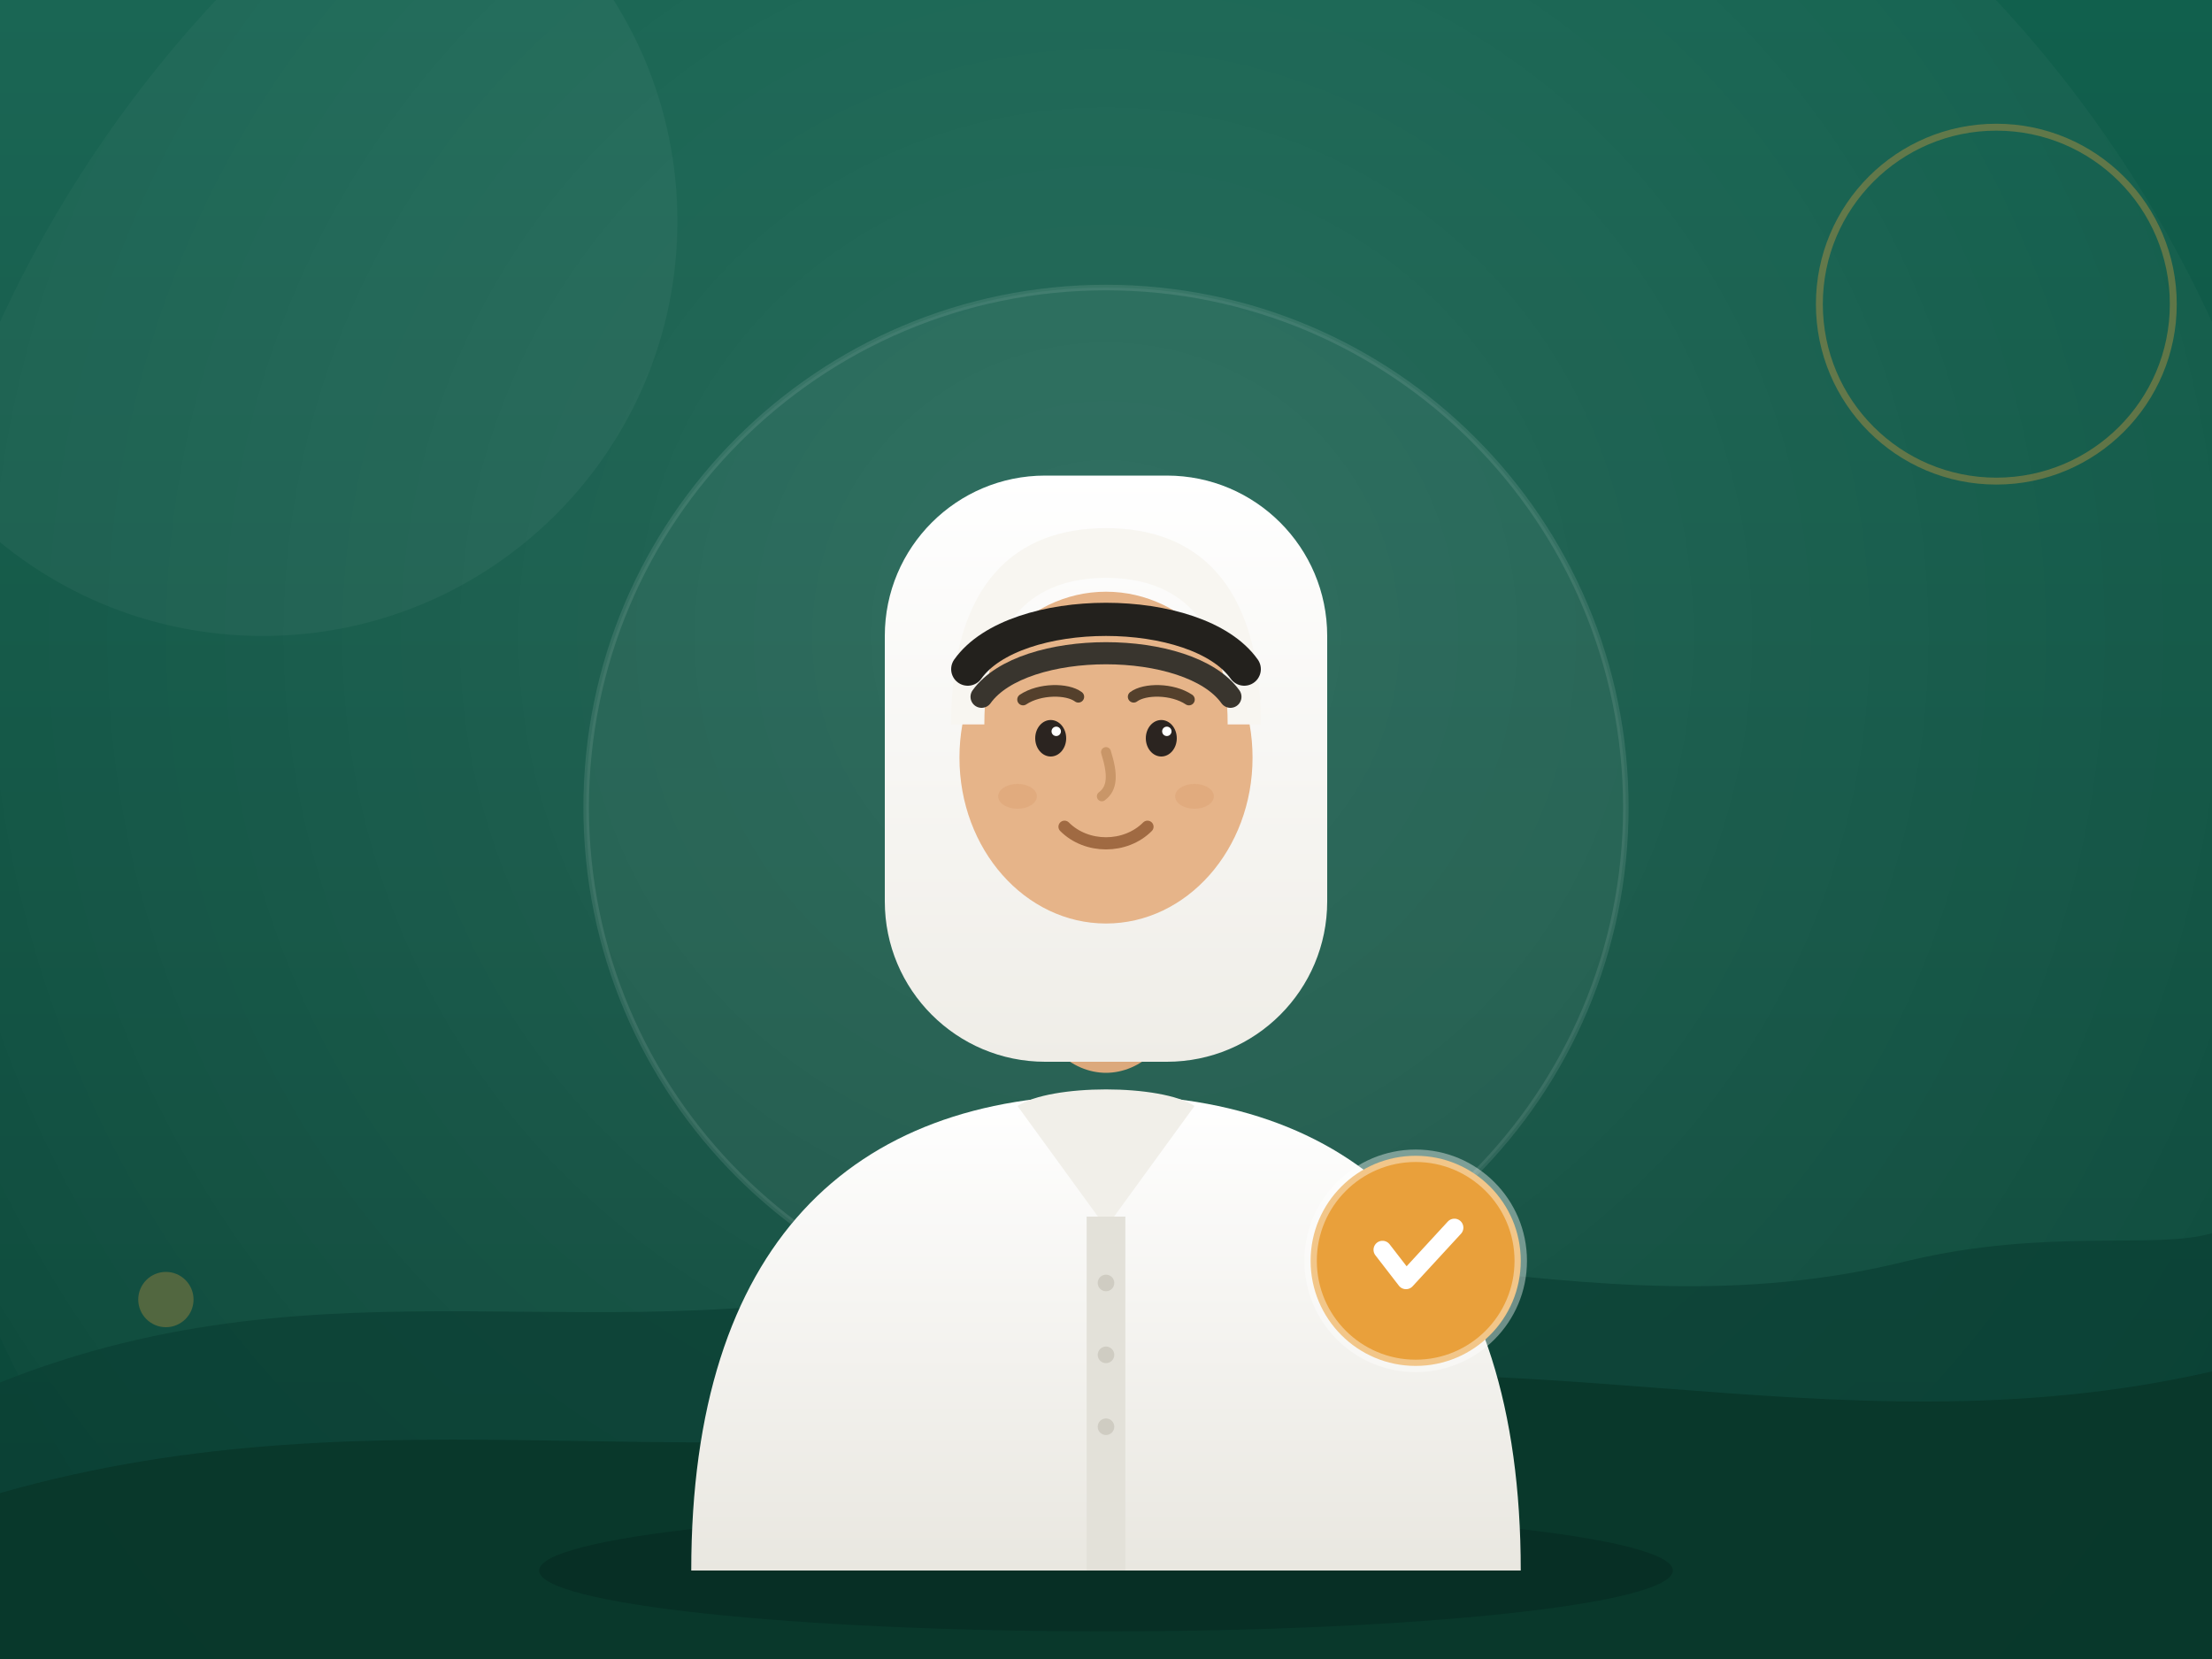
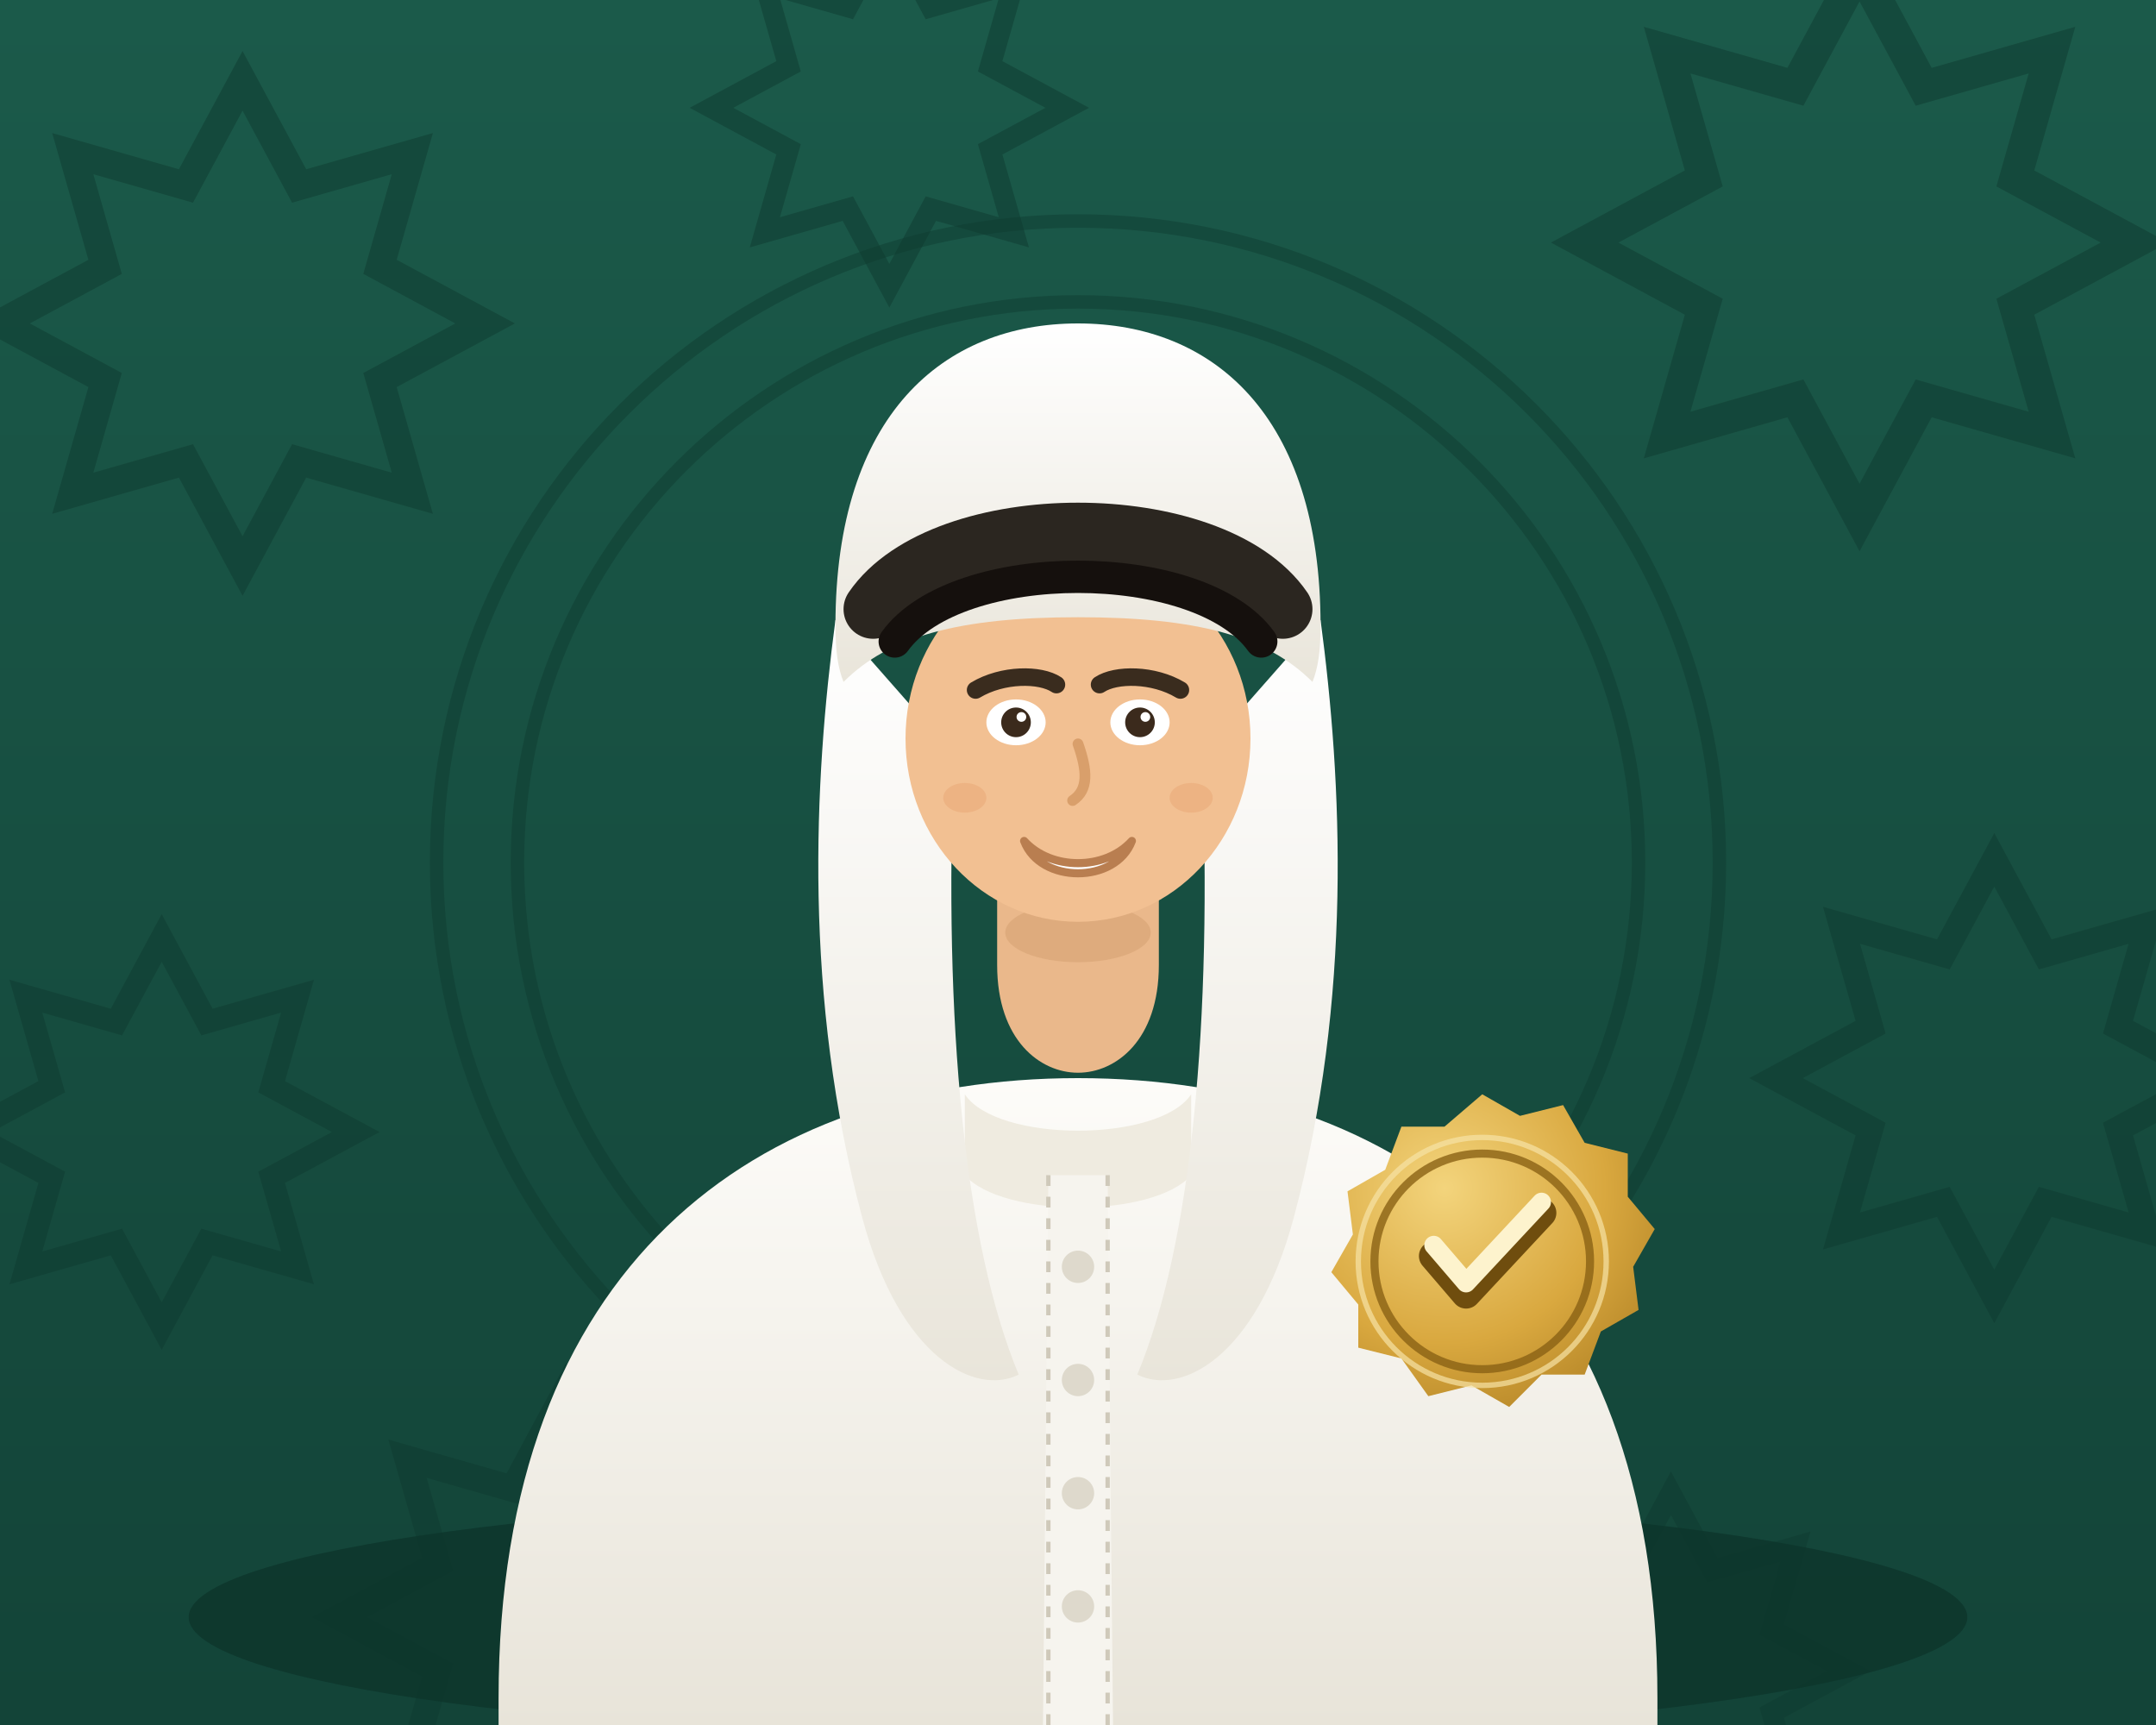
- <svg xmlns="http://www.w3.org/2000/svg" viewBox="0 0 800 600" preserveAspectRatio="xMidYMid slice">
+ <svg xmlns="http://www.w3.org/2000/svg" viewBox="0 0 800 640" preserveAspectRatio="xMidYMid slice">
  <defs>
    <linearGradient id="bg" x1="0" y1="0" x2="0" y2="1">
-       <stop offset="0" stop-color="#11604d" />
-       <stop offset="1" stop-color="#0b4537" />
-     </linearGradient>
-     <linearGradient id="thobe" x1="0" y1="0" x2="0" y2="1">
-       <stop offset="0" stop-color="#ffffff" />
-       <stop offset="1" stop-color="#e9e7e0" />
+       <stop offset="0" stop-color="#1b5a4a" />
+       <stop offset="1" stop-color="#134438" />
    </linearGradient>
    <linearGradient id="ghutra" x1="0" y1="0" x2="0" y2="1">
      <stop offset="0" stop-color="#ffffff" />
-       <stop offset="1" stop-color="#efede7" />
+       <stop offset="1" stop-color="#e9e5da" />
    </linearGradient>
-     <radialGradient id="glow" cx=".5" cy=".42" r=".62">
-       <stop offset="0" stop-color="#ffffff" stop-opacity=".10" />
-       <stop offset="1" stop-color="#ffffff" stop-opacity="0" />
+     <linearGradient id="thobe" x1="0" y1="0" x2="0" y2="1">
+       <stop offset="0" stop-color="#fdfcf9" />
+       <stop offset="1" stop-color="#e8e4d9" />
+     </linearGradient>
+     <radialGradient id="gold" cx=".35" cy=".3" r=".9">
+       <stop offset="0" stop-color="#f3d47c" />
+       <stop offset=".55" stop-color="#d9a83f" />
+       <stop offset="1" stop-color="#a97a1f" />
    </radialGradient>
+     <g id="star8">
+       <path d="M0 -60 L14 -34 L42 -42 L34 -14 L60 0 L34 14 L42 42 L14 34 L0 60 L-14 34 L-42 42 L-34 14 L-60 0 L-34 -14 L-42 -42 L-14 -34 Z" fill="none" stroke="#0e3a2f" stroke-width="7" />
+     </g>
  </defs>
-   <rect width="800" height="600" fill="url(#bg)" />
-   <circle cx="400" cy="300" r="440" fill="url(#glow)" />
-   <circle cx="95" cy="80" r="150" fill="#ffffff" opacity=".04" />
-   <circle cx="722" cy="110" r="64" fill="none" stroke="#e9a03b" stroke-width="2.5" opacity=".35" />
-   <circle cx="60" cy="470" r="10" fill="#e9a03b" opacity=".3" />
-   <path d="M0 500 C120 452 220 492 340 462 C470 430 570 486 690 456 C740 444 780 452 800 446 L800 600 L0 600 Z" fill="#0a3f33" opacity=".7" />
-   <path d="M0 540 C140 500 260 540 400 508 C540 476 660 528 800 496 L800 600 L0 600 Z" fill="#083629" opacity=".85" />
-   <g transform="translate(400 322)">
-     <circle cx="0" cy="-30" r="188" fill="#ffffff" opacity=".05" />
-     <circle cx="0" cy="-30" r="188" fill="none" stroke="#ffffff" stroke-width="2" opacity=".10" />
-     <ellipse cx="0" cy="246" rx="205" ry="22" fill="#04241d" opacity=".45" />
-     <path d="M-150 246 C-150 128 -92 74 0 74 C92 74 150 128 150 246 Z" fill="url(#thobe)" />
-     <path d="M-32 78 L0 122 L32 78 C20 70 -20 70 -32 78 Z" fill="#f1efe9" />
-     <path d="M-7 118 L7 118 L7 246 L-7 246 Z" fill="#e3e1d9" />
-     <circle cx="0" cy="142" r="3" fill="#cfccc2" />
-     <circle cx="0" cy="168" r="3" fill="#cfccc2" />
-     <circle cx="0" cy="194" r="3" fill="#cfccc2" />
-     <path d="M-26 34 C-26 56 -12 66 0 66 C12 66 26 56 26 34 L26 8 L-26 8 Z" fill="#dca97c" />
-     <ellipse cx="0" cy="16" rx="24" ry="10" fill="#c08f60" opacity=".35" />
-     <rect x="-80" y="-150" width="160" height="212" rx="58" fill="url(#ghutra)" />
-     <ellipse cx="0" cy="-48" rx="53" ry="60" fill="#e6b489" />
-     <path d="M-56 -60 C-56 -112 -32 -131 0 -131 C32 -131 56 -112 56 -60 L44 -60 C44 -98 26 -113 0 -113 C-26 -113 -44 -98 -44 -60 Z" fill="#f8f6f1" />
-     <path d="M-50 -80 C-33 -104 33 -104 50 -80" stroke="#23211d" stroke-width="12" fill="none" stroke-linecap="round" />
-     <path d="M-45 -70 C-30 -91 30 -91 45 -70" stroke="#39352e" stroke-width="8" fill="none" stroke-linecap="round" />
-     <ellipse cx="-20" cy="-55" rx="5.6" ry="6.6" fill="#2b2420" />
-     <ellipse cx="20" cy="-55" rx="5.6" ry="6.6" fill="#2b2420" />
-     <circle cx="-18" cy="-57.5" r="1.7" fill="#ffffff" />
-     <circle cx="22" cy="-57.5" r="1.7" fill="#ffffff" />
-     <path d="M-30 -69 C-24 -73 -14 -73 -10 -70" stroke="#54402c" stroke-width="4.2" fill="none" stroke-linecap="round" />
-     <path d="M30 -69 C24 -73 14 -73 10 -70" stroke="#54402c" stroke-width="4.2" fill="none" stroke-linecap="round" />
-     <path d="M0 -50 C2.5 -42 2.5 -37 -1.5 -34" stroke="#c99668" stroke-width="3.6" fill="none" stroke-linecap="round" />
-     <path d="M-15 -23 C-7 -15 7 -15 15 -23" stroke="#a06a42" stroke-width="4.4" fill="none" stroke-linecap="round" />
-     <ellipse cx="-32" cy="-34" rx="7" ry="4.5" fill="#d89a6b" opacity=".35" />
-     <ellipse cx="32" cy="-34" rx="7" ry="4.5" fill="#d89a6b" opacity=".35" />
-     <g transform="translate(112 134)">
-       <circle r="38" fill="#e9a03b" />
-       <circle r="38" fill="none" stroke="#ffffff" stroke-width="4.5" opacity=".4" />
-       <path d="M-12 -4 L-3.5 7 L14 -12" stroke="#ffffff" stroke-width="6.5" fill="none" stroke-linecap="round" stroke-linejoin="round" />
+   <rect width="800" height="640" fill="url(#bg)" />
+   <g opacity=".5">
+     <use href="#star8" transform="translate(90 120) scale(1.5)" />
+     <use href="#star8" transform="translate(330 40) scale(1.1)" />
+     <use href="#star8" transform="translate(690 90) scale(1.7)" />
+     <use href="#star8" transform="translate(60 420) scale(1.2)" />
+     <use href="#star8" transform="translate(740 400) scale(1.35)" />
+     <use href="#star8" transform="translate(210 600) scale(1.4)" />
+     <use href="#star8" transform="translate(620 620) scale(1.1)" />
+   </g>
+   <g fill="none" stroke="#0e3a2f" stroke-width="5" opacity=".45">
+     <circle cx="400" cy="320" r="238" />
+     <circle cx="400" cy="320" r="208" />
+   </g>
+   <ellipse cx="400" cy="600" rx="330" ry="45" fill="#0c352b" opacity=".8" />
+   <g transform="translate(400 340)">
+     <path d="M-215 290 C-215 130 -120 60 0 60 C120 60 215 130 215 290 L215 300 L-215 300 Z" fill="url(#thobe)" />
+     <path d="M-42 66 C-30 84 30 84 42 66 L42 96 C28 112 -28 112 -42 96 Z" fill="#efebe0" />
+     <path d="M-11 96 L11 96 L13 300 L-13 300 Z" fill="#f6f4ee" />
+     <path d="M-11 96 L-11 300 M11 96 L11 300" stroke="#cfc9ba" stroke-width="1.6" stroke-dasharray="4 4" />
+     <circle cx="0" cy="130" r="6" fill="#ded9cc" />
+     <circle cx="0" cy="172" r="6" fill="#ded9cc" />
+     <circle cx="0" cy="214" r="6" fill="#ded9cc" />
+     <circle cx="0" cy="256" r="6" fill="#ded9cc" />
+     <path d="M-30 18 C-30 46 -14 58 0 58 C14 58 30 46 30 18 L30 -8 L-30 -8 Z" fill="#eab88b" />
+     <ellipse cx="0" cy="6" rx="27" ry="11" fill="#d09c6c" opacity=".45" />
+     <path d="M-90 -110 C-98 -50 -102 30 -80 112 C-66 164 -38 178 -22 170 C-42 122 -50 40 -46 -60 Z" fill="url(#ghutra)" />
+     <path d="M90 -110 C98 -50 102 30 80 112 C66 164 38 178 22 170 C42 122 50 40 46 -60 Z" fill="url(#ghutra)" />
+     <ellipse cx="0" cy="-66" rx="64" ry="68" fill="#f2c092" />
+     <path d="M-90 -108 C-90 -186 -50 -220 0 -220 C50 -220 90 -186 90 -108 C90 -98 89 -92 87 -87 C70 -104 44 -111 0 -111 C-44 -111 -70 -104 -87 -87 C-89 -92 -90 -98 -90 -108 Z" fill="url(#ghutra)" />
+     <path d="M-76 -114 C-50 -152 50 -152 76 -114" stroke="#2b2620" stroke-width="22" fill="none" stroke-linecap="round" />
+     <path d="M-68 -102 C-45 -134 45 -134 68 -102" stroke="#15100d" stroke-width="12" fill="none" stroke-linecap="round" />
+     <path d="M-38 -84 C-28 -90 -14 -90 -8 -86" stroke="#3a2c1e" stroke-width="6.5" fill="none" stroke-linecap="round" />
+     <path d="M38 -84 C28 -90 14 -90 8 -86" stroke="#3a2c1e" stroke-width="6.5" fill="none" stroke-linecap="round" />
+     <ellipse cx="-23" cy="-72" rx="11" ry="8.5" fill="#ffffff" />
+     <ellipse cx="23" cy="-72" rx="11" ry="8.5" fill="#ffffff" />
+     <circle cx="-23" cy="-72" r="5.5" fill="#3b2a1c" />
+     <circle cx="23" cy="-72" r="5.5" fill="#3b2a1c" />
+     <circle cx="-21" cy="-74" r="1.8" fill="#ffffff" />
+     <circle cx="25" cy="-74" r="1.8" fill="#ffffff" />
+     <path d="M0 -64 C3.5 -54 4 -47 -2 -43" stroke="#d99f6b" stroke-width="4" fill="none" stroke-linecap="round" />
+     <path d="M-20 -28 C-10 -17 10 -17 20 -28 C14 -12 -14 -12 -20 -28 Z" fill="#ffffff" stroke="#b97e50" stroke-width="3" stroke-linejoin="round" />
+     <ellipse cx="-42" cy="-44" rx="8" ry="5.5" fill="#e8a674" opacity=".5" />
+     <ellipse cx="42" cy="-44" rx="8" ry="5.5" fill="#e8a674" opacity=".5" />
+     <g transform="translate(150 128)">
+       <path d="M0 -62 L14 -54 L30 -58 L38 -44 L54 -40 L54 -24 L64 -12 L56 2 L58 18 L44 26 L38 42 L22 42 L10 54 L-4 46 L-20 50 L-30 36 L-46 32 L-46 16 L-56 4 L-48 -10 L-50 -26 L-36 -34 L-30 -50 L-14 -50 Z" fill="url(#gold)" />
+       <circle r="40" fill="none" stroke="#8a6114" stroke-width="3" opacity=".8" />
+       <circle r="46" fill="none" stroke="#f7e3a5" stroke-width="2" opacity=".7" />
+       <path d="M-18 -2 L-6 12 L22 -18" stroke="#6f4d0e" stroke-width="11" fill="none" stroke-linecap="round" stroke-linejoin="round" />
+       <path d="M-18 -6 L-6 8 L22 -22" stroke="#fdf3cd" stroke-width="7" fill="none" stroke-linecap="round" stroke-linejoin="round" />
    </g>
  </g>
</svg>
